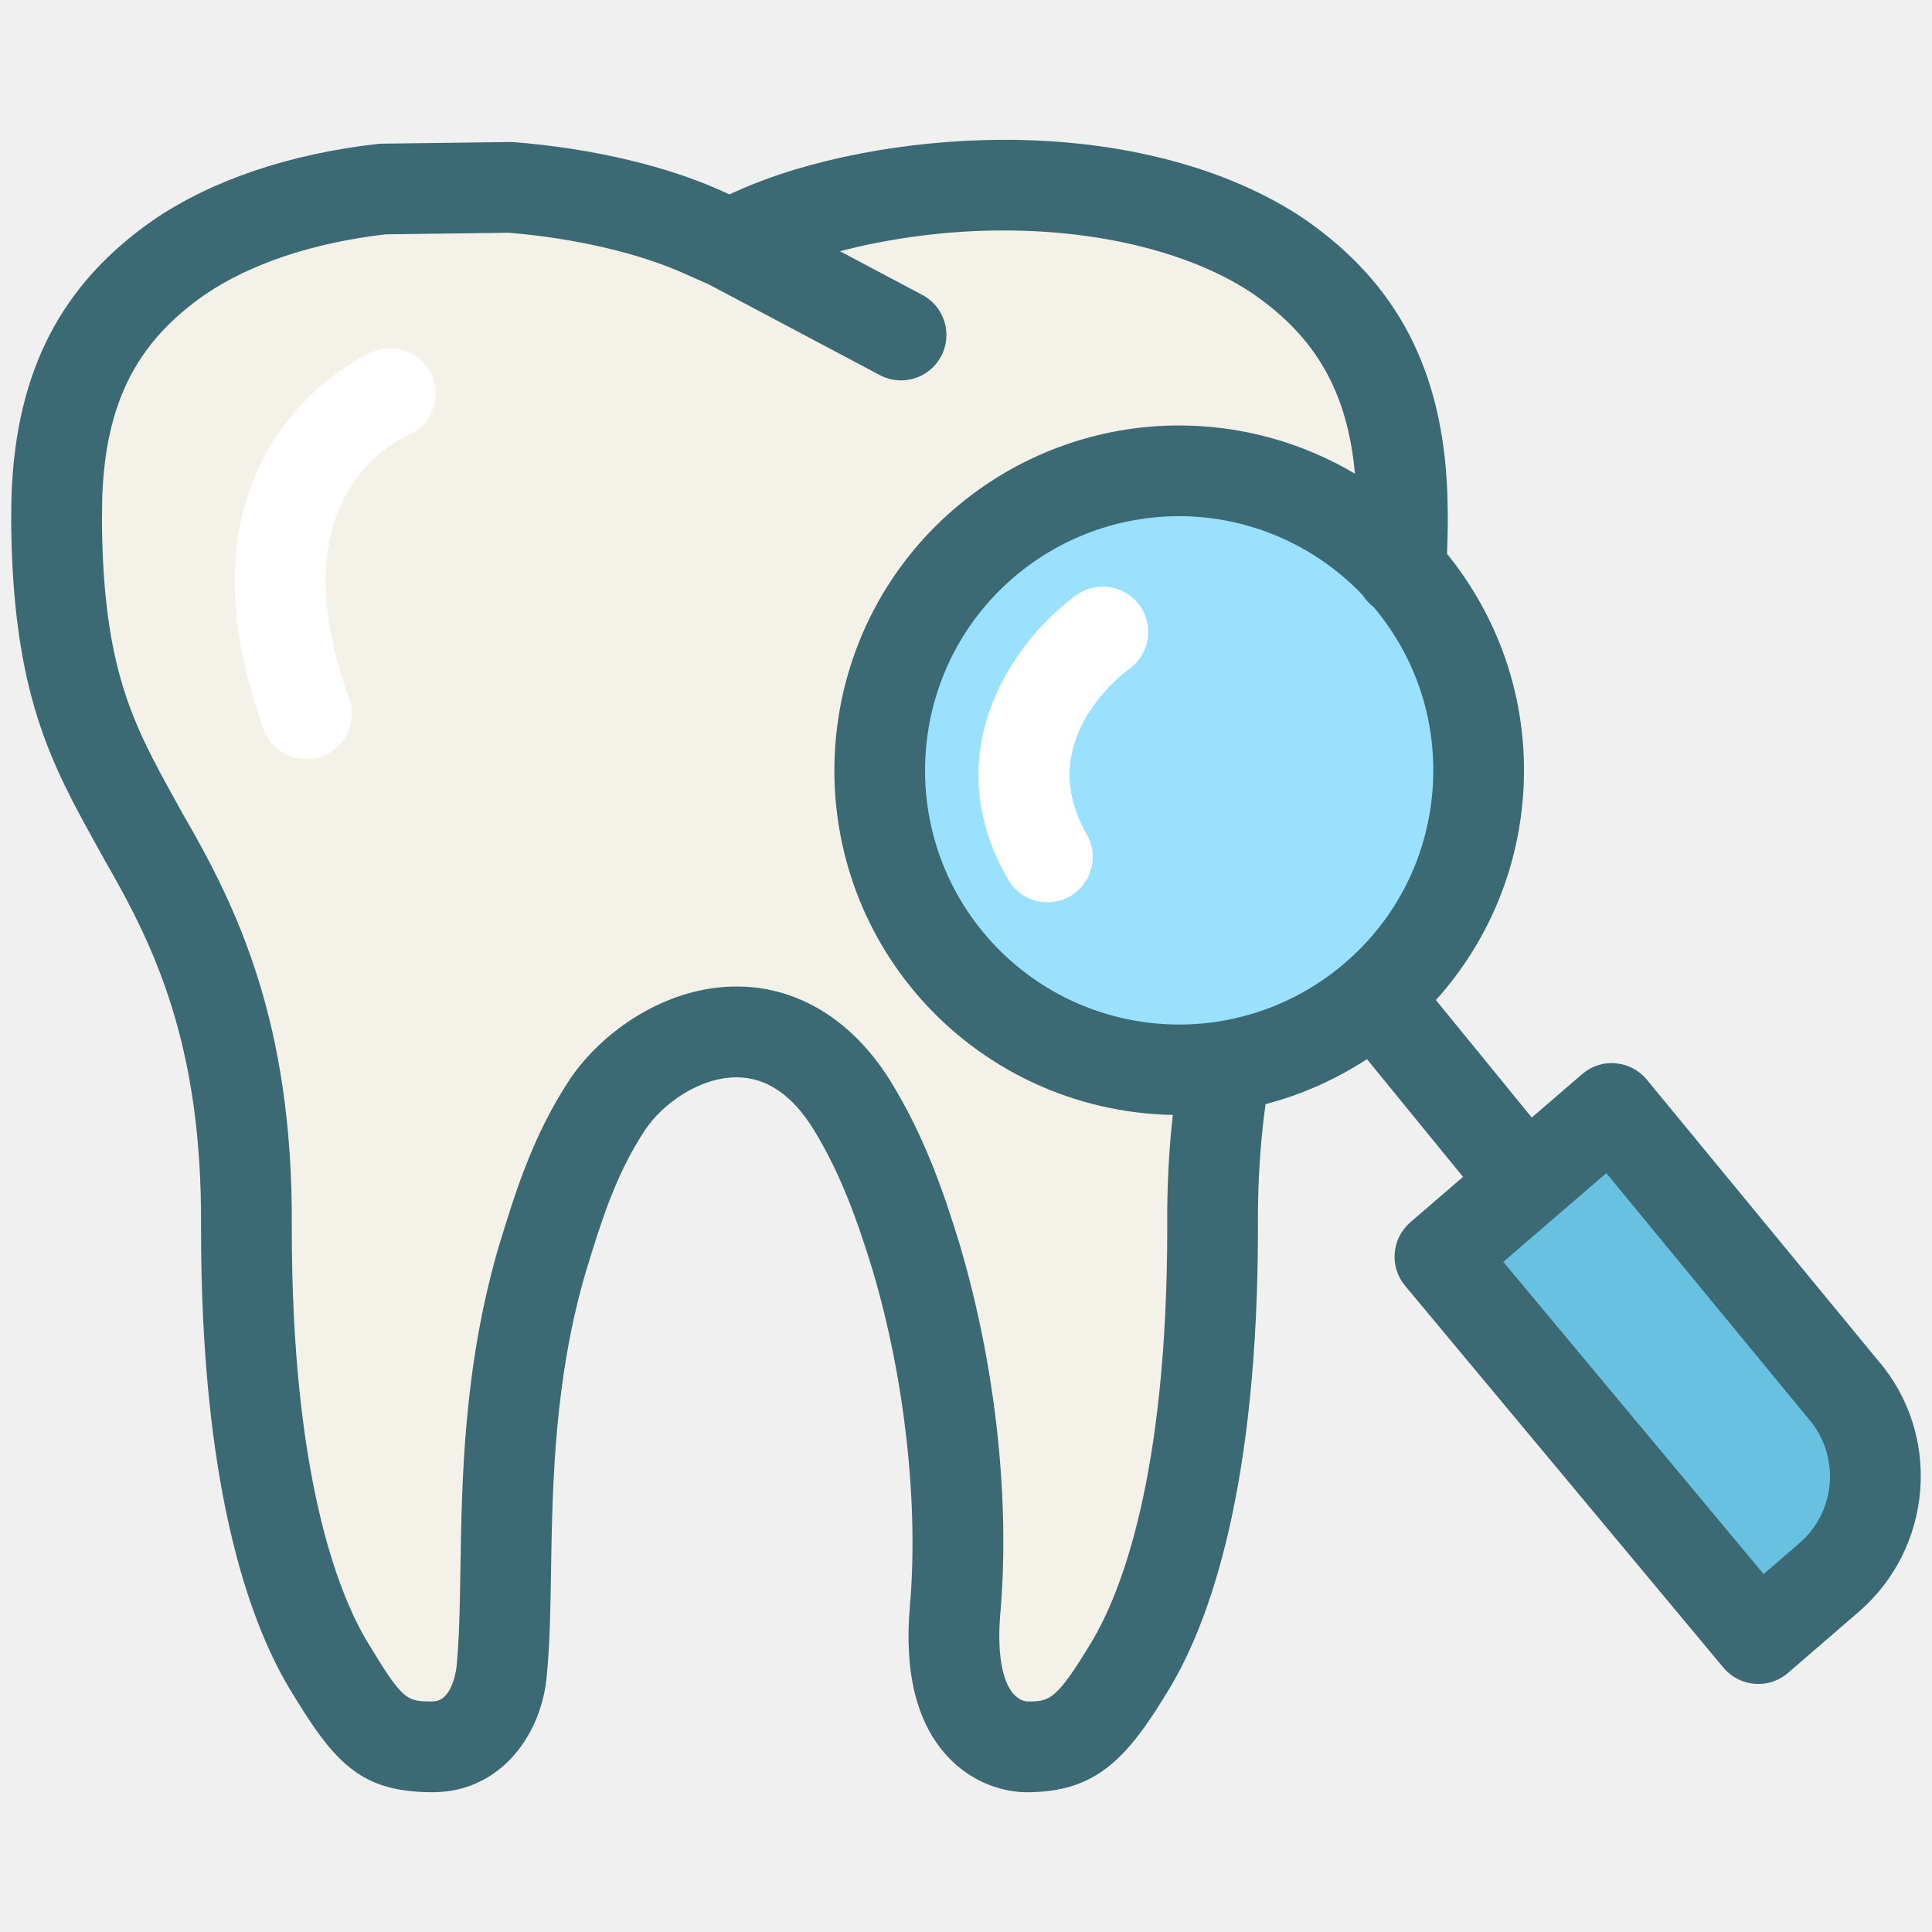
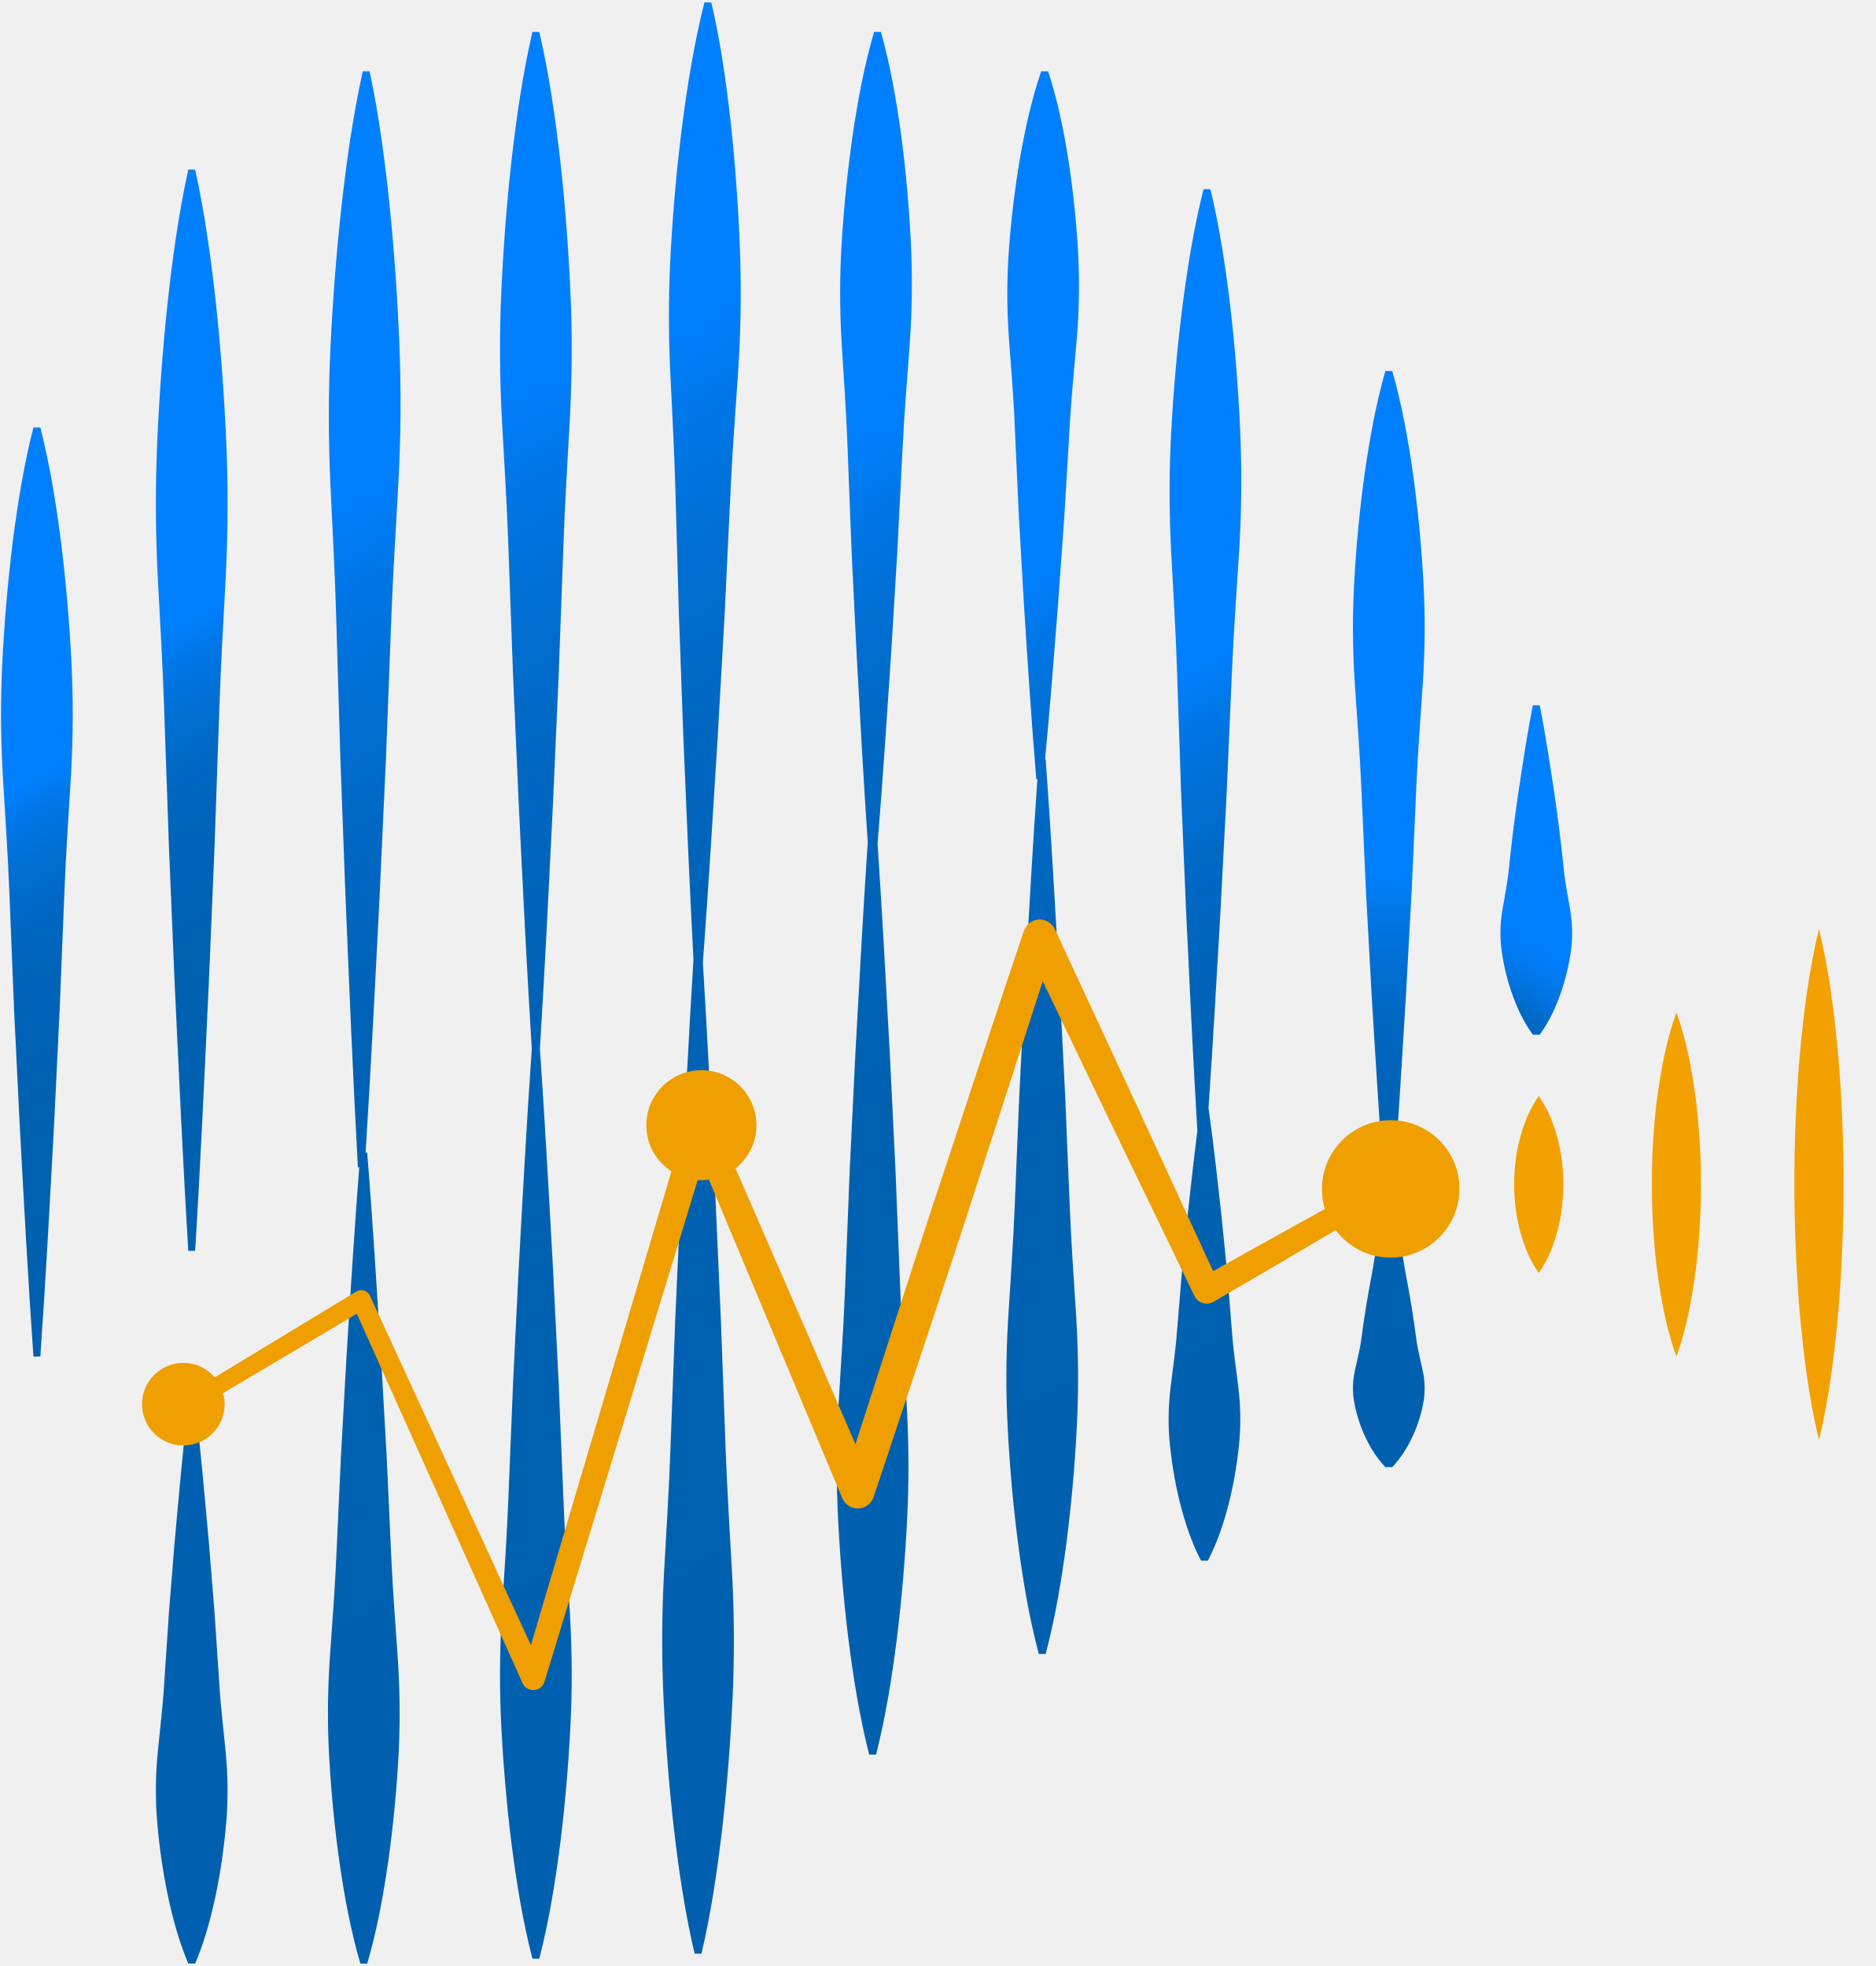
- <svg xmlns="http://www.w3.org/2000/svg" enable-background="new 0 0 91 91" height="91px" id="Layer_1" version="1.1" viewBox="0 0 91 91" width="91px" xml:space="preserve">
-   <g>
-     <g>
-       <path d="M44.135,46.122c-5.42-6.288-4.719-15.815,1.563-21.233c2.733-2.358,6.229-3.661,9.835-3.661    c3.523,0,6.893,1.249,9.57,3.457c0.002-0.045,0.002-0.085,0.004-0.131c0-0.272-0.008-0.568-0.016-0.872l-0.007-0.344    c-0.177-4.783-1.839-8.019-5.393-10.47c-3.009-2.03-7.521-3.195-12.376-3.195c-0.042,0-0.084,0-0.124,0    c-3.8,0-7.705,0.71-10.645,1.908l6.339,3.358c0.461,0.246,0.639,0.821,0.394,1.283c-0.172,0.322-0.499,0.506-0.84,0.506    c-0.151,0-0.302-0.036-0.444-0.11l-8.063-4.273l-1.141-0.508c-2.307-1.049-5.521-1.799-8.828-2.063l-5.89,0.078    c-3.623,0.419-6.754,1.464-9.06,3.026c-3.545,2.445-5.21,5.678-5.391,10.474l-0.009,0.593c-0.003,0.216-0.005,0.424-0.005,0.618    c0.058,7.313,1.644,10.173,3.647,13.793l0.337,0.612c2.428,4.191,5.023,9.465,4.957,18.821c-0.011,12.069,2.314,17.784,3.7,20.116    c1.995,3.31,2.425,3.426,4.129,3.426c2.072,0,2.302-2.714,2.304-2.74c0.131-1.338,0.155-2.866,0.184-4.635    c0.069-4.225,0.151-9.483,1.788-15.009l0.055-0.175c0.659-2.142,1.479-4.808,3.101-7.254c1.281-1.932,3.897-3.862,6.878-3.862    c0.032,0,0.064,0,0.102,0.002c1.712,0.024,4.166,0.719,6.132,3.887c1.506,2.428,2.396,4.988,3.135,7.394    c1.646,5.542,2.327,11.721,1.87,16.964c-0.192,2.194,0.134,3.825,0.943,4.706c0.653,0.714,1.433,0.723,1.465,0.723    c1.537,0,2.165-0.166,4.118-3.43c1.39-2.323,3.714-8.033,3.707-20.118c-0.02-2.257,0.122-4.417,0.415-6.407    c0.004-0.029,0.021-0.051,0.026-0.078c-0.352,0.024-0.705,0.047-1.063,0.047C51.156,51.345,46.998,49.44,44.135,46.122z" fill="#F4F2E8" />
-     </g>
-     <g>
-       <path d="M67.824,59.191L82.82,77.181l3.337-2.882c2.621-2.267,2.905-6.244,0.655-8.854L75.917,52.21L67.824,59.191    z" fill="#68C1E0" />
-       <path d="M66.22,27.069c5.087,5.898,4.437,14.816-1.471,19.899c-5.896,5.09-14.803,4.433-19.896-1.469    c-5.088-5.899-4.434-14.806,1.466-19.895C52.225,20.511,61.128,21.167,66.22,27.069z" fill="#9AE0FF" />
-       <path d="M88.462,64.085L77.567,50.852c-0.365-0.443-0.896-0.721-1.468-0.77c-0.58-0.054-1.141,0.135-1.578,0.51    l-2.372,2.046l-4.515-5.533c2.388-2.657,3.836-5.999,4.104-9.622c0.306-4.156-0.975-8.177-3.581-11.4    c0.019-0.485,0.032-0.986,0.036-1.524c0-0.314-0.005-0.642-0.014-0.982l-0.007-0.339c-0.215-5.789-2.352-9.893-6.743-12.928    c-3.567-2.402-8.578-3.725-14.104-3.725c-0.021,0-0.044,0-0.065,0c-4.501,0.007-9.212,0.9-12.588,2.43l-0.311,0.139l-0.295-0.131    c-2.656-1.207-6.154-2.033-9.854-2.328c-0.064-0.006-0.133-0.008-0.198-0.006l-6.025,0.078c-0.071,0-0.143,0.006-0.213,0.014    c-4.135,0.47-7.762,1.693-10.505,3.55c-4.373,3.018-6.512,7.12-6.728,12.968l-0.009,0.557c-0.004,0.248-0.007,0.485-0.007,0.724    C0.593,32.68,2.43,35.999,4.559,39.844l0.359,0.65c2.334,4.035,4.61,8.689,4.551,17.285C9.458,69.953,11.71,76.3,13.609,79.491    c2.107,3.499,3.312,4.925,6.773,4.925c3.258,0,5.172-2.814,5.376-5.547c0.142-1.444,0.169-3.108,0.196-4.868    c0.066-4.035,0.146-9.056,1.657-14.157l0.055-0.177c0.628-2.05,1.342-4.373,2.718-6.443c0.824-1.238,2.561-2.48,4.309-2.48    c0.018,0,0.036,0,0.055,0c1.37,0.02,2.567,0.838,3.554,2.425c1.323,2.137,2.13,4.471,2.798,6.658    c1.518,5.097,2.173,11.009,1.758,15.808c-0.275,3.124,0.311,5.498,1.74,7.061c1.463,1.598,3.232,1.722,3.742,1.722    c3.265,0,4.727-1.521,6.772-4.934c1.893-3.177,4.146-9.519,4.14-21.719c-0.016-2.044,0.108-3.979,0.359-5.76    c1.693-0.439,3.304-1.157,4.775-2.117l4.524,5.544l-2.484,2.143c-0.883,0.763-0.991,2.092-0.245,2.987L81.177,78.55    c0.368,0.441,0.896,0.714,1.469,0.761c0.058,0.005,0.115,0.007,0.175,0.007c0.51,0,1.007-0.184,1.396-0.519l3.337-2.884    C91.064,72.882,91.457,67.559,88.462,64.085z M55.544,48.257c-3.487,0-6.794-1.513-9.071-4.153    c-4.312-4.999-3.753-12.57,1.241-16.88c2.177-1.877,4.954-2.911,7.819-2.911c3.281,0,6.392,1.354,8.645,3.71    c0.141,0.222,0.318,0.418,0.529,0.576c2.014,2.402,3,5.434,2.77,8.568c-0.236,3.191-1.698,6.098-4.123,8.184    C61.182,47.224,58.408,48.257,55.544,48.257z M54.979,57.782c0.007,11.801-2.214,17.29-3.536,19.507    c-1.708,2.853-2.03,2.853-3.069,2.853c-0.06-0.004-0.371-0.042-0.653-0.372c-0.539-0.63-0.759-2.003-0.604-3.767    c0.468-5.388-0.232-11.729-1.921-17.414c-0.759-2.478-1.677-5.122-3.259-7.676c-1.756-2.826-4.286-4.404-7.124-4.446    c-3.435-0.057-6.513,2.17-7.985,4.392c-1.717,2.584-2.564,5.338-3.243,7.55l-0.062,0.197c-1.683,5.683-1.769,11.028-1.837,15.324    c-0.027,1.742-0.052,3.248-0.181,4.568c-0.002,0.017-0.166,1.642-1.12,1.642c-1.233,0-1.393,0-3.107-2.847    c-1.324-2.226-3.543-7.721-3.534-19.5c0.067-9.654-2.61-15.098-5.103-19.402l-0.343-0.619c-1.997-3.607-3.44-6.215-3.497-13.213    c0-0.196,0.003-0.407,0.008-0.63l0.007-0.536c0.167-4.443,1.627-7.298,4.868-9.536c2.135-1.444,5.063-2.42,8.469-2.819    l5.817-0.075c3.138,0.259,6.17,0.969,8.343,1.957l1.073,0.477l8.054,4.27c0.319,0.17,0.661,0.25,0.999,0.25    c0.767,0,1.508-0.414,1.89-1.138c0.553-1.043,0.157-2.336-0.887-2.889l-3.878-2.056c2.35-0.617,5.049-0.978,7.637-0.978    c0.038,0,0.075,0,0.113,0c4.628,0,8.897,1.091,11.706,2.982c2.986,2.064,4.449,4.658,4.8,8.473    c-2.481-1.471-5.336-2.271-8.287-2.271c-3.891,0-7.659,1.401-10.61,3.949c-6.778,5.847-7.536,16.122-1.688,22.905    c3.024,3.504,7.388,5.535,12.006,5.621C55.055,54.187,54.964,55.952,54.979,57.782z M84.76,72.682l-1.69,1.46L70.809,59.437    l4.85-4.181l9.536,11.584C86.684,68.566,86.488,71.187,84.76,72.682z" fill="#3B6A75" />
-     </g>
-     <path d="M14.434,35.759c-0.872,0-1.691-0.537-2.009-1.405c-4.923-13.503,5.043-17.747,5.146-17.789   c1.093-0.443,2.34,0.08,2.786,1.173c0.441,1.087-0.073,2.326-1.154,2.777c-0.657,0.286-6.173,3.011-2.762,12.375   c0.403,1.109-0.166,2.336-1.274,2.74C14.923,35.717,14.676,35.759,14.434,35.759z" fill="#FFFFFF" />
-     <path d="M49.336,42.499c-0.736,0-1.456-0.382-1.852-1.068c-3.583-6.21,0.537-11.481,3.217-13.4   c0.96-0.688,2.294-0.467,2.982,0.492c0.685,0.956,0.468,2.287-0.484,2.976c-0.475,0.348-4.502,3.484-2.014,7.798   c0.59,1.021,0.237,2.329-0.783,2.918C50.066,42.406,49.698,42.499,49.336,42.499z" fill="#FFFFFF" />
-   </g>
+ <svg xmlns="http://www.w3.org/2000/svg" width="62" height="65" viewBox="0 0 62 65" fill="none">
+   <path d="M6.224 64.919C5.897 64.147 5.697 63.375 5.533 62.603C5.376 61.831 5.267 61.059 5.2 60.287C5.132 59.516 5.138 58.744 5.211 57.972C5.285 57.2 5.382 56.428 5.428 55.656L5.582 53.341L5.769 51.025C5.909 49.481 6.043 47.937 6.224 46.394H6.451C6.632 47.937 6.767 49.481 6.906 51.025L7.093 53.341L7.248 55.656C7.293 56.428 7.391 57.2 7.464 57.972C7.537 58.744 7.543 59.516 7.475 60.287C7.408 61.059 7.3 61.831 7.142 62.603C6.979 63.375 6.778 64.147 6.451 64.919H6.224Z" fill="#0060AF" />
+   <path d="M46.816 44.281C46.725 43.578 46.611 42.872 46.475 42.169C46.339 41.477 46.205 40.315 46.03 39.606C46.205 37.359 46.339 35.111 46.475 32.866L46.663 29.432L46.816 26C46.865 24.856 46.956 23.712 47.032 22.566C47.105 21.422 47.112 20.278 47.044 19.133C46.977 17.989 46.868 16.845 46.711 15.699C46.548 14.555 46.347 13.411 46.02 12.265H45.792C45.466 13.409 45.266 14.553 45.102 15.699C44.944 16.843 44.835 17.987 44.769 19.133C44.7 20.277 44.707 21.421 44.78 22.566C44.856 23.71 44.947 24.854 44.996 26L45.149 29.434L45.337 32.867C45.474 35.115 45.609 37.362 45.783 39.608C45.607 40.316 45.474 41.478 45.337 42.17C45.201 42.874 45.087 43.579 44.996 44.283C44.951 44.636 44.853 44.986 44.78 45.339C44.707 45.692 44.7 46.043 44.769 46.395C44.835 46.748 44.944 47.099 45.102 47.452C45.264 47.804 45.466 48.155 45.792 48.508H46.02C46.347 48.155 46.547 47.804 46.711 47.452C46.868 47.099 46.979 46.748 47.044 46.395C47.112 46.043 47.105 45.692 47.032 45.339C46.959 44.985 46.862 44.634 46.816 44.281Z" fill="url(#paint0_linear)" />
+   <path d="M50.895 23.319C51.075 24.226 51.21 25.134 51.35 26.041C51.486 26.947 51.6 27.856 51.691 28.762C51.737 29.216 51.834 29.669 51.907 30.124C51.98 30.578 51.987 31.031 51.919 31.486C51.852 31.939 51.743 32.393 51.586 32.848C51.423 33.301 51.222 33.755 50.895 34.209H50.667C50.341 33.756 50.141 33.303 49.977 32.848C49.819 32.394 49.71 31.941 49.644 31.486C49.575 31.033 49.582 30.579 49.655 30.124C49.728 29.671 49.826 29.218 49.871 28.762C49.962 27.856 50.076 26.947 50.212 26.041C50.352 25.134 50.487 24.226 50.667 23.319H50.895Z" fill="url(#paint1_linear)" />
+   <path d="M1.105 44.85C0.925 42.291 0.79 39.731 0.65 37.172L0.463 33.332L0.309 29.492C0.26 28.212 0.169 26.933 0.093 25.652C0.02 24.372 0.013 23.093 0.081 21.812C0.148 20.532 0.257 19.253 0.414 17.972C0.577 16.692 0.778 15.413 1.105 14.133H1.333C1.659 15.413 1.859 16.692 2.023 17.972C2.181 19.253 2.29 20.532 2.356 21.812C2.425 23.093 2.418 24.372 2.345 25.652C2.269 26.933 2.178 28.212 2.129 29.492L1.974 33.332L1.788 37.172C1.648 39.731 1.513 42.291 1.333 44.85H1.105Z" fill="url(#paint2_linear)" />
+   <path d="M6.451 5.606C6.778 7.096 6.978 8.585 7.142 10.075C7.3 11.565 7.408 13.054 7.475 14.544C7.543 16.034 7.537 17.522 7.464 19.012C7.387 20.503 7.296 21.991 7.248 23.481L7.093 27.95L6.906 32.419C6.767 35.397 6.632 38.378 6.451 41.356H6.224C6.043 38.378 5.909 35.397 5.769 32.419L5.582 27.95L5.428 23.481C5.379 21.991 5.288 20.503 5.211 19.012C5.138 17.522 5.132 16.034 5.2 14.544C5.267 13.054 5.376 11.565 5.533 10.075C5.696 8.585 5.897 7.096 6.224 5.606H6.451Z" fill="url(#paint3_linear)" />
+   <path d="M12.935 51.513L12.781 48.16L12.592 44.808C12.452 42.573 12.318 40.339 12.137 38.105H12.085C12.264 35.248 12.407 32.391 12.552 29.536L12.76 25.007L12.933 20.478C12.989 18.969 13.086 17.459 13.169 15.949C13.249 14.44 13.262 12.93 13.202 11.421C13.141 9.911 13.039 8.4 12.888 6.89C12.732 5.379 12.537 3.869 12.218 2.358L11.991 2.356C11.658 3.864 11.45 5.374 11.281 6.883C11.117 8.393 11 9.903 10.927 11.412C10.852 12.922 10.852 14.432 10.918 15.943C10.988 17.453 11.073 18.964 11.115 20.473L11.248 25.004L11.416 29.534C11.541 32.555 11.664 35.575 11.83 38.595H11.874C11.713 40.667 11.585 42.739 11.456 44.811L11.269 48.163L11.115 51.513C11.066 52.63 10.975 53.747 10.899 54.865C10.826 55.983 10.819 57.099 10.888 58.217C10.954 59.334 11.063 60.452 11.221 61.568C11.383 62.686 11.585 63.802 11.911 64.92H12.139C12.465 63.802 12.665 62.686 12.829 61.568C12.987 60.45 13.096 59.334 13.163 58.217C13.231 57.099 13.224 55.983 13.151 54.865C13.075 53.747 12.984 52.629 12.935 51.513Z" fill="url(#paint4_linear)" />
+   <path d="M18.623 49.562L18.468 45.763L18.28 41.964C18.146 39.535 18.015 37.104 17.846 34.674C18.015 31.959 18.146 29.242 18.28 26.526L18.468 22.28L18.623 18.038C18.671 16.622 18.762 15.207 18.839 13.791C18.912 12.376 18.918 10.961 18.85 9.545C18.783 8.13 18.675 6.714 18.517 5.299C18.354 3.884 18.153 2.468 17.826 1.053H17.599C17.272 2.468 17.072 3.884 16.908 5.299C16.751 6.714 16.642 8.13 16.575 9.545C16.507 10.961 16.513 12.376 16.586 13.791C16.663 15.207 16.754 16.622 16.803 18.038L16.957 22.284L17.144 26.53C17.277 29.245 17.409 31.962 17.578 34.678C17.409 37.107 17.277 39.538 17.144 41.967L16.957 45.767L16.803 49.562C16.754 50.828 16.663 52.094 16.586 53.362C16.513 54.628 16.507 55.894 16.575 57.161C16.642 58.427 16.751 59.693 16.908 60.959C17.071 62.224 17.272 63.49 17.599 64.758H17.826C18.153 63.492 18.353 62.226 18.517 60.959C18.675 59.693 18.783 58.427 18.85 57.161C18.918 55.895 18.912 54.629 18.839 53.362C18.762 52.094 18.671 50.828 18.623 49.562Z" fill="url(#paint5_linear)" />
+   <path d="M23.953 20.299L24.146 16.258C24.208 14.911 24.312 13.566 24.403 12.218C24.489 10.871 24.508 9.524 24.455 8.177C24.401 6.828 24.307 5.481 24.162 4.131C24.013 2.782 23.826 1.432 23.512 0.081L23.285 0.08C22.945 1.423 22.73 2.769 22.553 4.114C22.381 5.46 22.259 6.807 22.18 8.153C22.098 9.5 22.09 10.847 22.15 12.196C22.214 13.544 22.29 14.892 22.326 16.24L22.44 20.283L22.586 24.328C22.688 26.793 22.791 29.256 22.922 31.722C22.761 34.31 22.633 36.899 22.505 39.486L22.318 43.67L22.163 47.855C22.115 49.249 22.024 50.645 21.947 52.039C21.874 53.433 21.868 54.829 21.936 56.223C22.003 57.618 22.111 59.014 22.269 60.408C22.431 61.802 22.633 63.198 22.96 64.592H23.187C23.514 63.198 23.714 61.802 23.878 60.408C24.035 59.014 24.144 57.618 24.211 56.223C24.279 54.829 24.273 53.433 24.2 52.039C24.123 50.645 24.032 49.249 23.983 47.855L23.829 43.67L23.644 39.487C23.515 36.935 23.39 34.382 23.233 31.829C23.418 29.333 23.571 26.837 23.725 24.341L23.953 20.299Z" fill="url(#paint6_linear)" />
+   <path d="M29.661 18.224L29.835 14.792C29.89 13.648 29.988 12.504 30.071 11.36C30.15 10.216 30.163 9.072 30.103 7.928C30.043 6.784 29.941 5.639 29.79 4.493C29.634 3.347 29.439 2.202 29.12 1.056L28.892 1.055C28.559 2.197 28.351 3.339 28.182 4.483C28.018 5.627 27.901 6.77 27.828 7.914C27.753 9.058 27.753 10.202 27.82 11.347C27.89 12.491 27.974 13.637 28.015 14.781L28.148 18.215L28.316 21.648C28.429 23.712 28.541 25.774 28.683 27.838C28.527 30.176 28.402 32.516 28.273 34.855L28.085 38.714L27.934 42.575C27.885 43.862 27.794 45.147 27.718 46.434C27.645 47.721 27.638 49.007 27.706 50.294C27.773 51.581 27.882 52.866 28.039 54.153C28.202 55.44 28.403 56.725 28.73 58.012H28.957C29.284 56.725 29.484 55.44 29.648 54.153C29.806 52.866 29.915 51.581 29.981 50.294C30.049 49.007 30.043 47.721 29.97 46.434C29.893 45.147 29.802 43.862 29.754 42.575L29.601 38.716L29.413 34.856C29.287 32.536 29.162 30.215 29.008 27.895C29.177 25.815 29.315 23.735 29.453 21.656L29.661 18.224Z" fill="url(#paint7_linear)" />
+   <path d="M35.36 39.894L35.207 36.197L35.019 32.5C34.879 30.035 34.744 27.571 34.564 25.106H34.544C34.708 23.374 34.843 21.642 34.978 19.909L35.186 16.986L35.36 14.063C35.412 13.088 35.518 12.114 35.596 11.139C35.675 10.164 35.688 9.189 35.628 8.214C35.568 7.239 35.466 6.263 35.315 5.288C35.159 4.311 34.964 3.334 34.645 2.358L34.417 2.356C34.084 3.33 33.876 4.303 33.707 5.276C33.543 6.25 33.426 7.225 33.353 8.2C33.278 9.175 33.278 10.15 33.345 11.125C33.412 12.1 33.503 13.076 33.54 14.051L33.673 16.978L33.841 19.905C33.966 21.856 34.089 23.806 34.255 25.758H34.291C34.133 28.005 34.008 30.254 33.881 32.502L33.693 36.199L33.54 39.895C33.491 41.127 33.4 42.361 33.324 43.592C33.251 44.824 33.244 46.057 33.313 47.289C33.379 48.521 33.488 49.754 33.646 50.986C33.808 52.218 34.01 53.451 34.336 54.683H34.564C34.89 53.451 35.09 52.218 35.254 50.986C35.412 49.754 35.521 48.521 35.587 47.289C35.656 46.057 35.649 44.824 35.576 43.592C35.5 42.359 35.409 41.126 35.36 39.894Z" fill="url(#paint8_linear)" />
+   <path d="M40.722 44.038L40.57 42.148L40.381 40.258C40.248 39.049 40.116 37.84 39.947 36.632C40.094 34.469 40.217 32.308 40.341 30.145L40.549 26.166L40.722 22.184C40.778 20.857 40.875 19.531 40.96 18.205C41.039 16.879 41.052 15.551 40.992 14.224C40.932 12.896 40.83 11.568 40.679 10.241C40.523 8.913 40.328 7.586 40.009 6.256L39.782 6.255C39.449 7.581 39.24 8.907 39.072 10.233C38.907 11.559 38.79 12.885 38.717 14.212C38.642 15.538 38.642 16.866 38.709 18.194C38.779 19.521 38.864 20.849 38.906 22.176L39.039 26.158L39.206 30.14C39.322 32.559 39.434 34.977 39.578 37.395C39.457 38.35 39.353 39.304 39.247 40.259L39.059 42.149L38.903 44.038C38.857 44.668 38.76 45.297 38.686 45.927C38.613 46.558 38.607 47.187 38.675 47.817C38.742 48.448 38.85 49.077 39.008 49.707C39.171 50.338 39.372 50.967 39.699 51.597H39.926C40.253 50.967 40.453 50.338 40.617 49.707C40.775 49.077 40.883 48.448 40.95 47.817C41.018 47.187 41.012 46.558 40.939 45.927C40.865 45.297 40.768 44.666 40.722 44.038Z" fill="url(#paint9_linear)" />
+   <path d="M45.971 37.037C44.715 37.037 43.696 38.056 43.696 39.312C43.696 39.541 43.73 39.764 43.794 39.972C42.56 40.654 41.329 41.337 40.099 42.026L37.593 36.589L34.868 30.721C34.806 30.589 34.692 30.482 34.544 30.431C34.257 30.334 33.943 30.488 33.846 30.776L33.842 30.784C33.325 32.31 32.82 33.837 32.316 35.367L30.8 39.952C30.292 41.48 29.807 43.015 29.308 44.546L28.277 47.747L24.313 38.63C24.734 38.296 25.004 37.781 25.004 37.203C25.004 36.199 24.19 35.383 23.184 35.383C22.178 35.383 21.364 36.197 21.364 37.203C21.364 37.841 21.694 38.402 22.193 38.727L17.548 54.392L12.231 42.845L12.23 42.842C12.225 42.83 12.218 42.82 12.213 42.809C12.123 42.658 11.926 42.611 11.775 42.702L7.098 45.539C6.848 45.246 6.476 45.06 6.06 45.06C5.306 45.06 4.695 45.671 4.695 46.425C4.695 47.179 5.306 47.79 6.06 47.79C6.814 47.79 7.425 47.179 7.425 46.425C7.425 46.298 7.407 46.176 7.374 46.059L11.794 43.436L17.274 55.65C17.318 55.747 17.404 55.827 17.514 55.861C17.719 55.923 17.935 55.809 17.997 55.604L17.998 55.601L23.062 39.015C23.103 39.018 23.143 39.021 23.184 39.021C23.268 39.021 23.351 39.013 23.433 39.002L27.841 49.532C27.901 49.673 28.02 49.79 28.177 49.844C28.467 49.94 28.78 49.783 28.878 49.493L28.88 49.486L30.404 44.902C30.907 43.373 31.424 41.847 31.918 40.315L33.408 35.719C33.764 34.627 34.117 33.533 34.466 32.44L36.663 37.017L39.479 42.842L39.483 42.85C39.487 42.859 39.492 42.869 39.499 42.879C39.624 43.093 39.899 43.166 40.111 43.041C41.462 42.257 42.806 41.464 44.15 40.67C44.564 41.221 45.222 41.579 45.965 41.579C47.221 41.579 48.24 40.56 48.24 39.304C48.246 38.054 47.227 37.037 45.971 37.037Z" fill="#EF9F00" />
+   <path d="M50.862 42.087C50.523 41.6 50.354 41.112 50.226 40.625C50.102 40.137 50.052 39.65 50.05 39.162C50.05 38.675 50.1 38.187 50.224 37.7C50.351 37.212 50.521 36.725 50.862 36.237C51.204 36.725 51.374 37.212 51.501 37.7C51.623 38.187 51.675 38.675 51.675 39.162C51.673 39.65 51.621 40.137 51.499 40.625C51.371 41.112 51.202 41.6 50.862 42.087Z" fill="#F2A100" />
+   <path d="M55.413 44.85C55.073 43.903 54.904 42.954 54.776 42.006C54.657 41.059 54.602 40.11 54.6 39.163C54.598 38.215 54.654 37.266 54.774 36.319C54.901 35.371 55.071 34.422 55.413 33.475C55.754 34.422 55.924 35.371 56.051 36.319C56.17 37.266 56.225 38.215 56.225 39.163C56.223 40.11 56.168 41.059 56.05 42.006C55.921 42.954 55.752 43.903 55.413 44.85Z" fill="#F2A100" />
+   <path d="M60.125 47.612C59.785 46.203 59.616 44.796 59.488 43.387C59.369 41.978 59.314 40.571 59.312 39.162C59.311 37.754 59.366 36.346 59.486 34.937C59.613 33.529 59.784 32.121 60.125 30.712C60.466 32.121 60.637 33.529 60.764 34.937C60.882 36.346 60.938 37.754 60.938 39.162C60.936 40.571 60.881 41.978 60.762 43.387C60.634 44.796 60.465 46.203 60.125 47.612Z" fill="#F2A100" />
+   <defs>
+     <linearGradient id="paint0_linear" x1="45.906" y1="12.269" x2="45.906" y2="48.506" gradientUnits="userSpaceOnUse">
+       <stop offset="0.457" stop-color="#0080FF" />
+       <stop offset="0.489" stop-color="#0078EA" />
+       <stop offset="0.534" stop-color="#006FD4" />
+       <stop offset="0.587" stop-color="#0068C3" />
+       <stop offset="0.652" stop-color="#0063B8" />
+       <stop offset="0.745" stop-color="#0061B1" />
+       <stop offset="1" stop-color="#0060AF" />
+     </linearGradient>
+     <linearGradient id="paint1_linear" x1="53.177" y1="24.636" x2="48.406" y2="32.9" gradientUnits="userSpaceOnUse">
+       <stop offset="0.642" stop-color="#0080FF" />
+       <stop offset="0.721" stop-color="#007EFB" />
+       <stop offset="0.809" stop-color="#0079ED" />
+       <stop offset="0.899" stop-color="#0070D7" />
+       <stop offset="0.967" stop-color="#0067C2" />
+     </linearGradient>
+     <linearGradient id="paint2_linear" x1="-5.459" y1="17.927" x2="7.897" y2="41.06" gradientUnits="userSpaceOnUse">
+       <stop offset="0.371" stop-color="#0080FF" />
+       <stop offset="0.408" stop-color="#0078EA" />
+       <stop offset="0.46" stop-color="#006FD4" />
+       <stop offset="0.521" stop-color="#0068C3" />
+       <stop offset="0.597" stop-color="#0063B8" />
+       <stop offset="0.704" stop-color="#0061B1" />
+       <stop offset="1" stop-color="#0060AF" />
+     </linearGradient>
+     <linearGradient id="paint3_linear" x1="-1.431" y1="10.026" x2="14.106" y2="36.937" gradientUnits="userSpaceOnUse">
+       <stop offset="0.411" stop-color="#0080FF" />
+       <stop offset="0.446" stop-color="#0078EA" />
+       <stop offset="0.495" stop-color="#006FD4" />
+       <stop offset="0.552" stop-color="#0068C3" />
+       <stop offset="0.623" stop-color="#0063B8" />
+       <stop offset="0.723" stop-color="#0061B1" />
+       <stop offset="1" stop-color="#0060AF" />
+     </linearGradient>
+     <linearGradient id="paint4_linear" x1="-1.498" y1="10.145" x2="25.629" y2="57.13" gradientUnits="userSpaceOnUse">
+       <stop offset="0.213" stop-color="#0080FF" />
+       <stop offset="0.26" stop-color="#0078EA" />
+       <stop offset="0.325" stop-color="#006FD4" />
+       <stop offset="0.402" stop-color="#0068C3" />
+       <stop offset="0.497" stop-color="#0063B8" />
+       <stop offset="0.63" stop-color="#0061B1" />
+       <stop offset="1" stop-color="#0060AF" />
+     </linearGradient>
+     <linearGradient id="paint5_linear" x1="3.893" y1="8.969" x2="31.532" y2="56.843" gradientUnits="userSpaceOnUse">
+       <stop offset="0.173" stop-color="#0080FF" />
+       <stop offset="0.222" stop-color="#0078EA" />
+       <stop offset="0.29" stop-color="#006FD4" />
+       <stop offset="0.371" stop-color="#0068C3" />
+       <stop offset="0.471" stop-color="#0063B8" />
+       <stop offset="0.611" stop-color="#0061B1" />
+       <stop offset="1" stop-color="#0060AF" />
+     </linearGradient>
+     <linearGradient id="paint6_linear" x1="9.282" y1="8.166" x2="37.192" y2="56.509" gradientUnits="userSpaceOnUse">
+       <stop offset="0.152" stop-color="#0080FF" />
+       <stop offset="0.202" stop-color="#0078EA" />
+       <stop offset="0.273" stop-color="#006FD4" />
+       <stop offset="0.355" stop-color="#0068C3" />
+       <stop offset="0.458" stop-color="#0063B8" />
+       <stop offset="0.601" stop-color="#0061B1" />
+       <stop offset="1" stop-color="#0060AF" />
+     </linearGradient>
+     <linearGradient id="paint7_linear" x1="16.585" y1="8.161" x2="41.264" y2="50.907" gradientUnits="userSpaceOnUse">
+       <stop offset="0.223" stop-color="#0080FF" />
+       <stop offset="0.269" stop-color="#0078EA" />
+       <stop offset="0.334" stop-color="#006FD4" />
+       <stop offset="0.409" stop-color="#0068C3" />
+       <stop offset="0.503" stop-color="#0063B8" />
+       <stop offset="0.635" stop-color="#0061B1" />
+       <stop offset="1" stop-color="#0060AF" />
+     </linearGradient>
+     <linearGradient id="paint8_linear" x1="23.143" y1="8.865" x2="45.837" y2="48.172" gradientUnits="userSpaceOnUse">
+       <stop offset="0.31" stop-color="#0080FF" />
+       <stop offset="0.35" stop-color="#0078EA" />
+       <stop offset="0.407" stop-color="#006FD4" />
+       <stop offset="0.475" stop-color="#0068C3" />
+       <stop offset="0.558" stop-color="#0063B8" />
+       <stop offset="0.675" stop-color="#0061B1" />
+       <stop offset="1" stop-color="#0060AF" />
+     </linearGradient>
+     <linearGradient id="paint9_linear" x1="30.019" y1="11.891" x2="49.687" y2="45.958" gradientUnits="userSpaceOnUse">
+       <stop offset="0.34" stop-color="#0080FF" />
+       <stop offset="0.379" stop-color="#0078EA" />
+       <stop offset="0.434" stop-color="#006FD4" />
+       <stop offset="0.498" stop-color="#0068C3" />
+       <stop offset="0.578" stop-color="#0063B8" />
+       <stop offset="0.69" stop-color="#0061B1" />
+       <stop offset="1" stop-color="#0060AF" />
+     </linearGradient>
+   </defs>
</svg>
